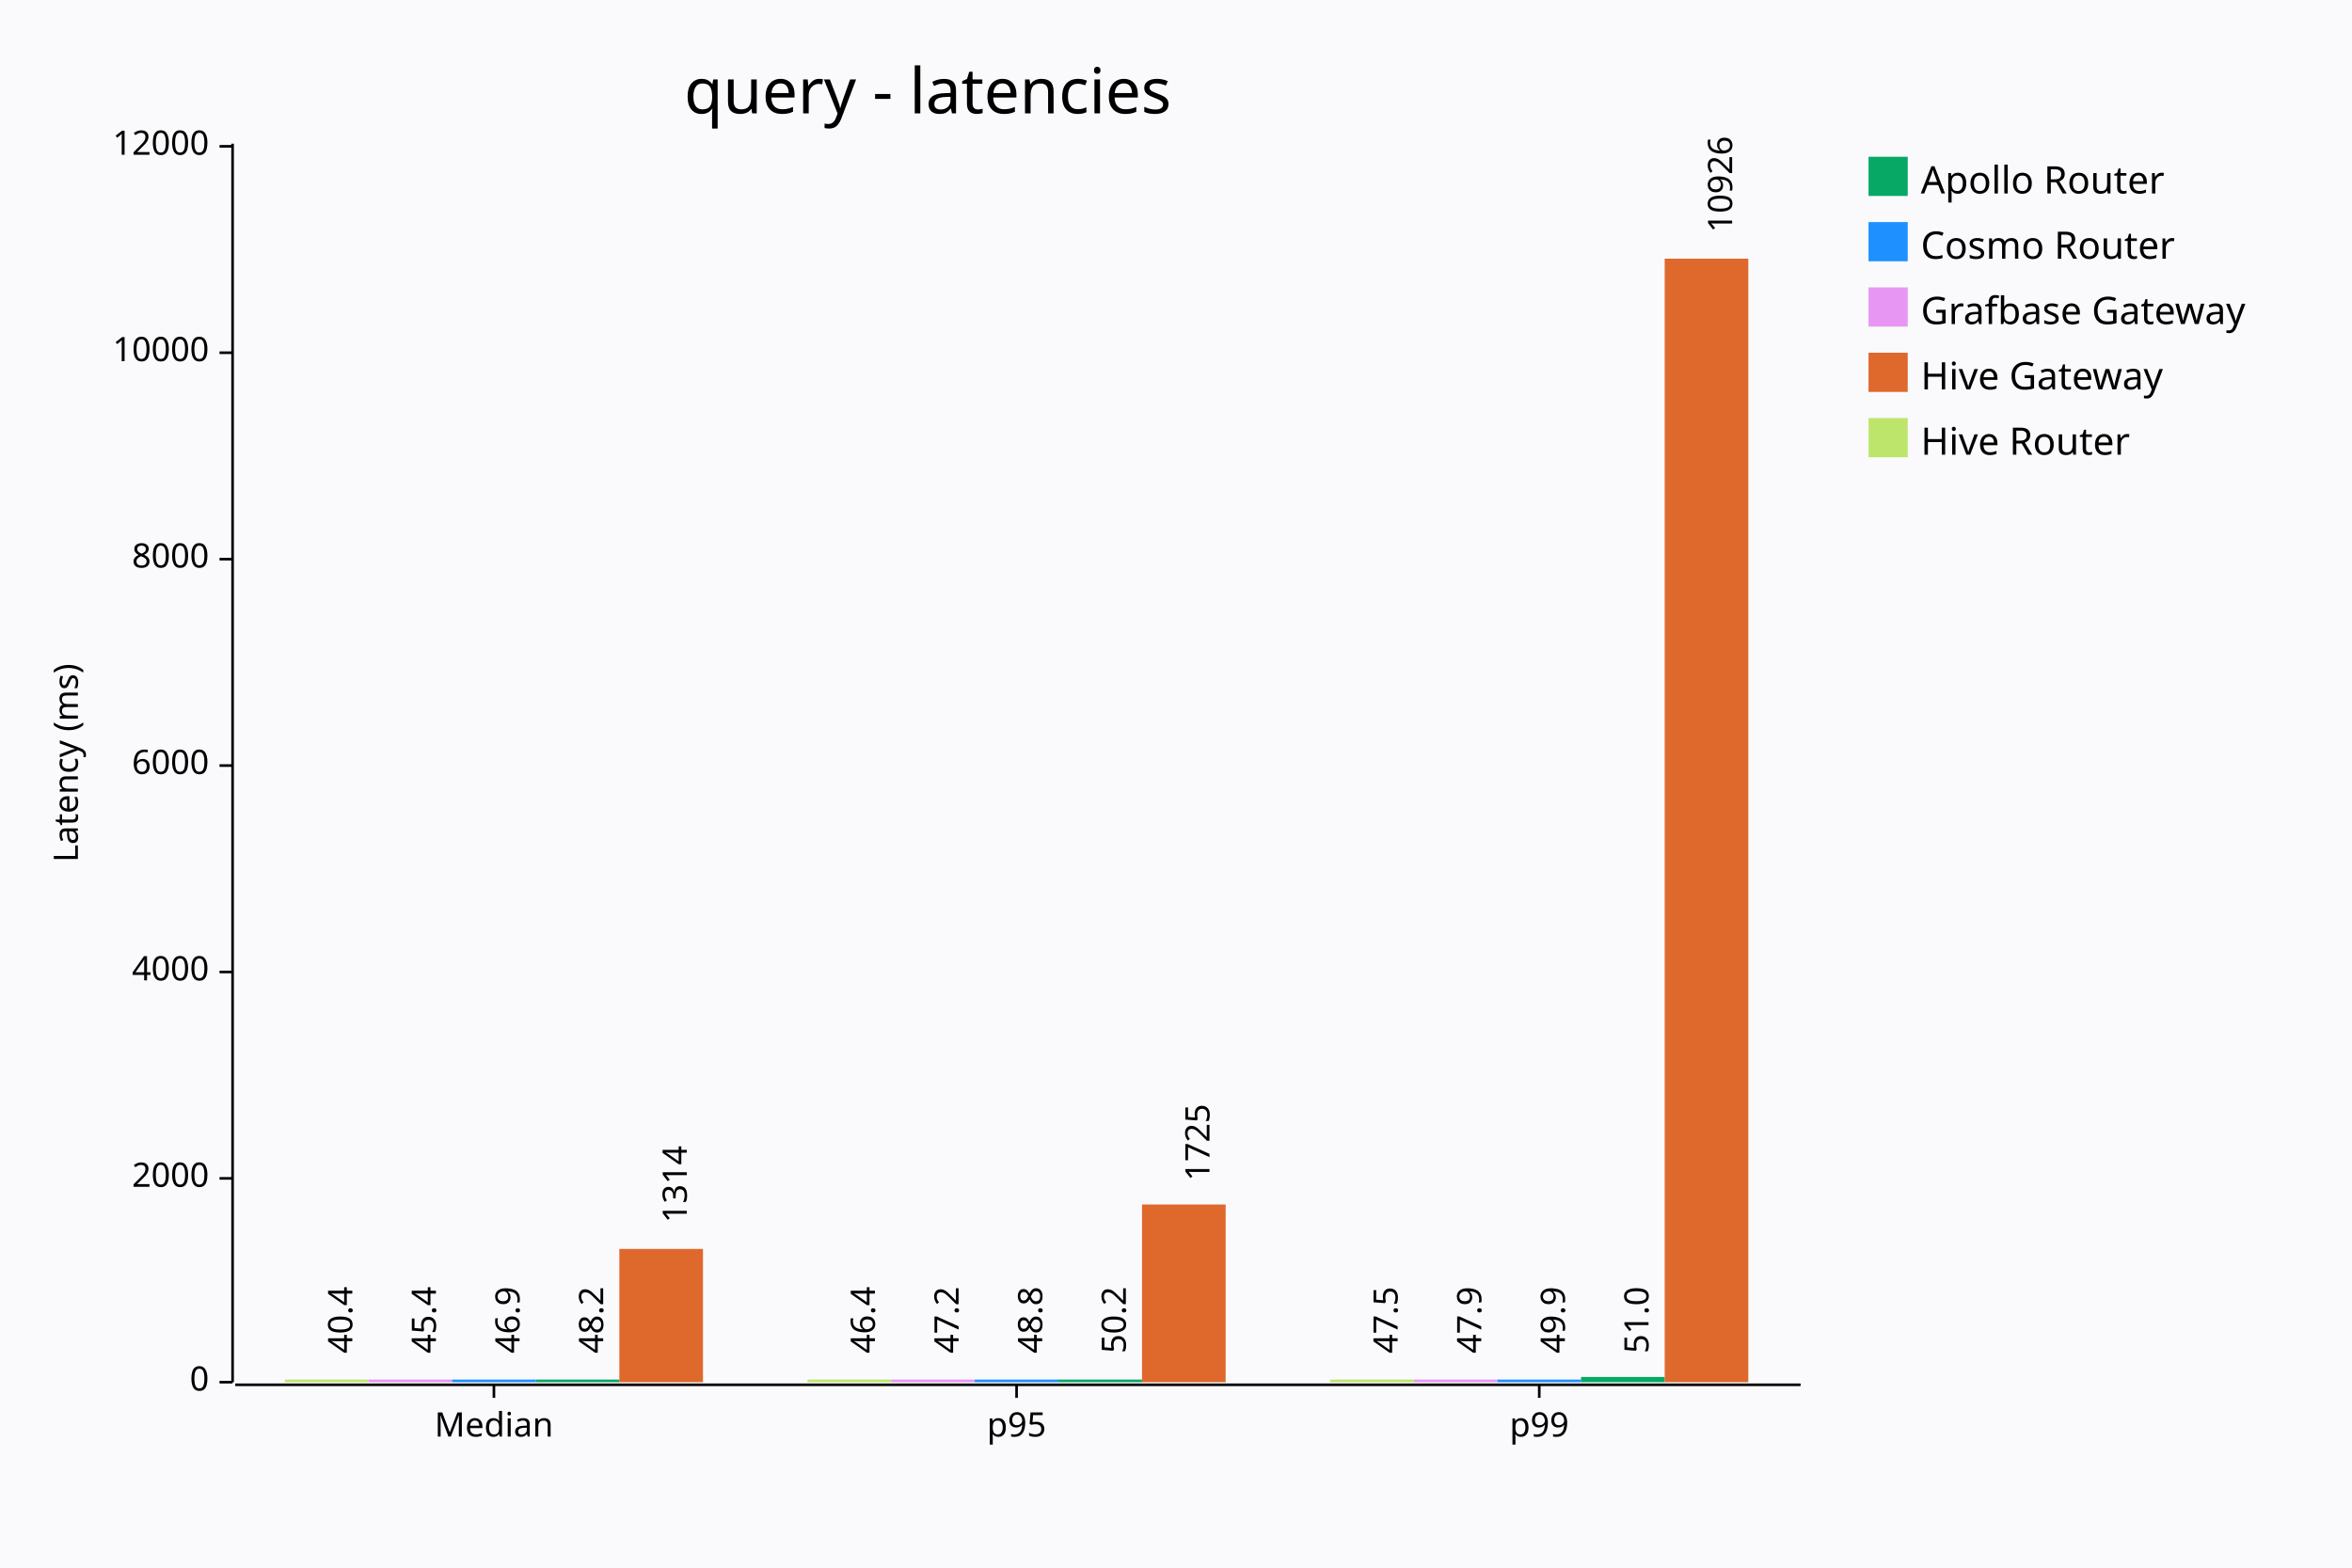
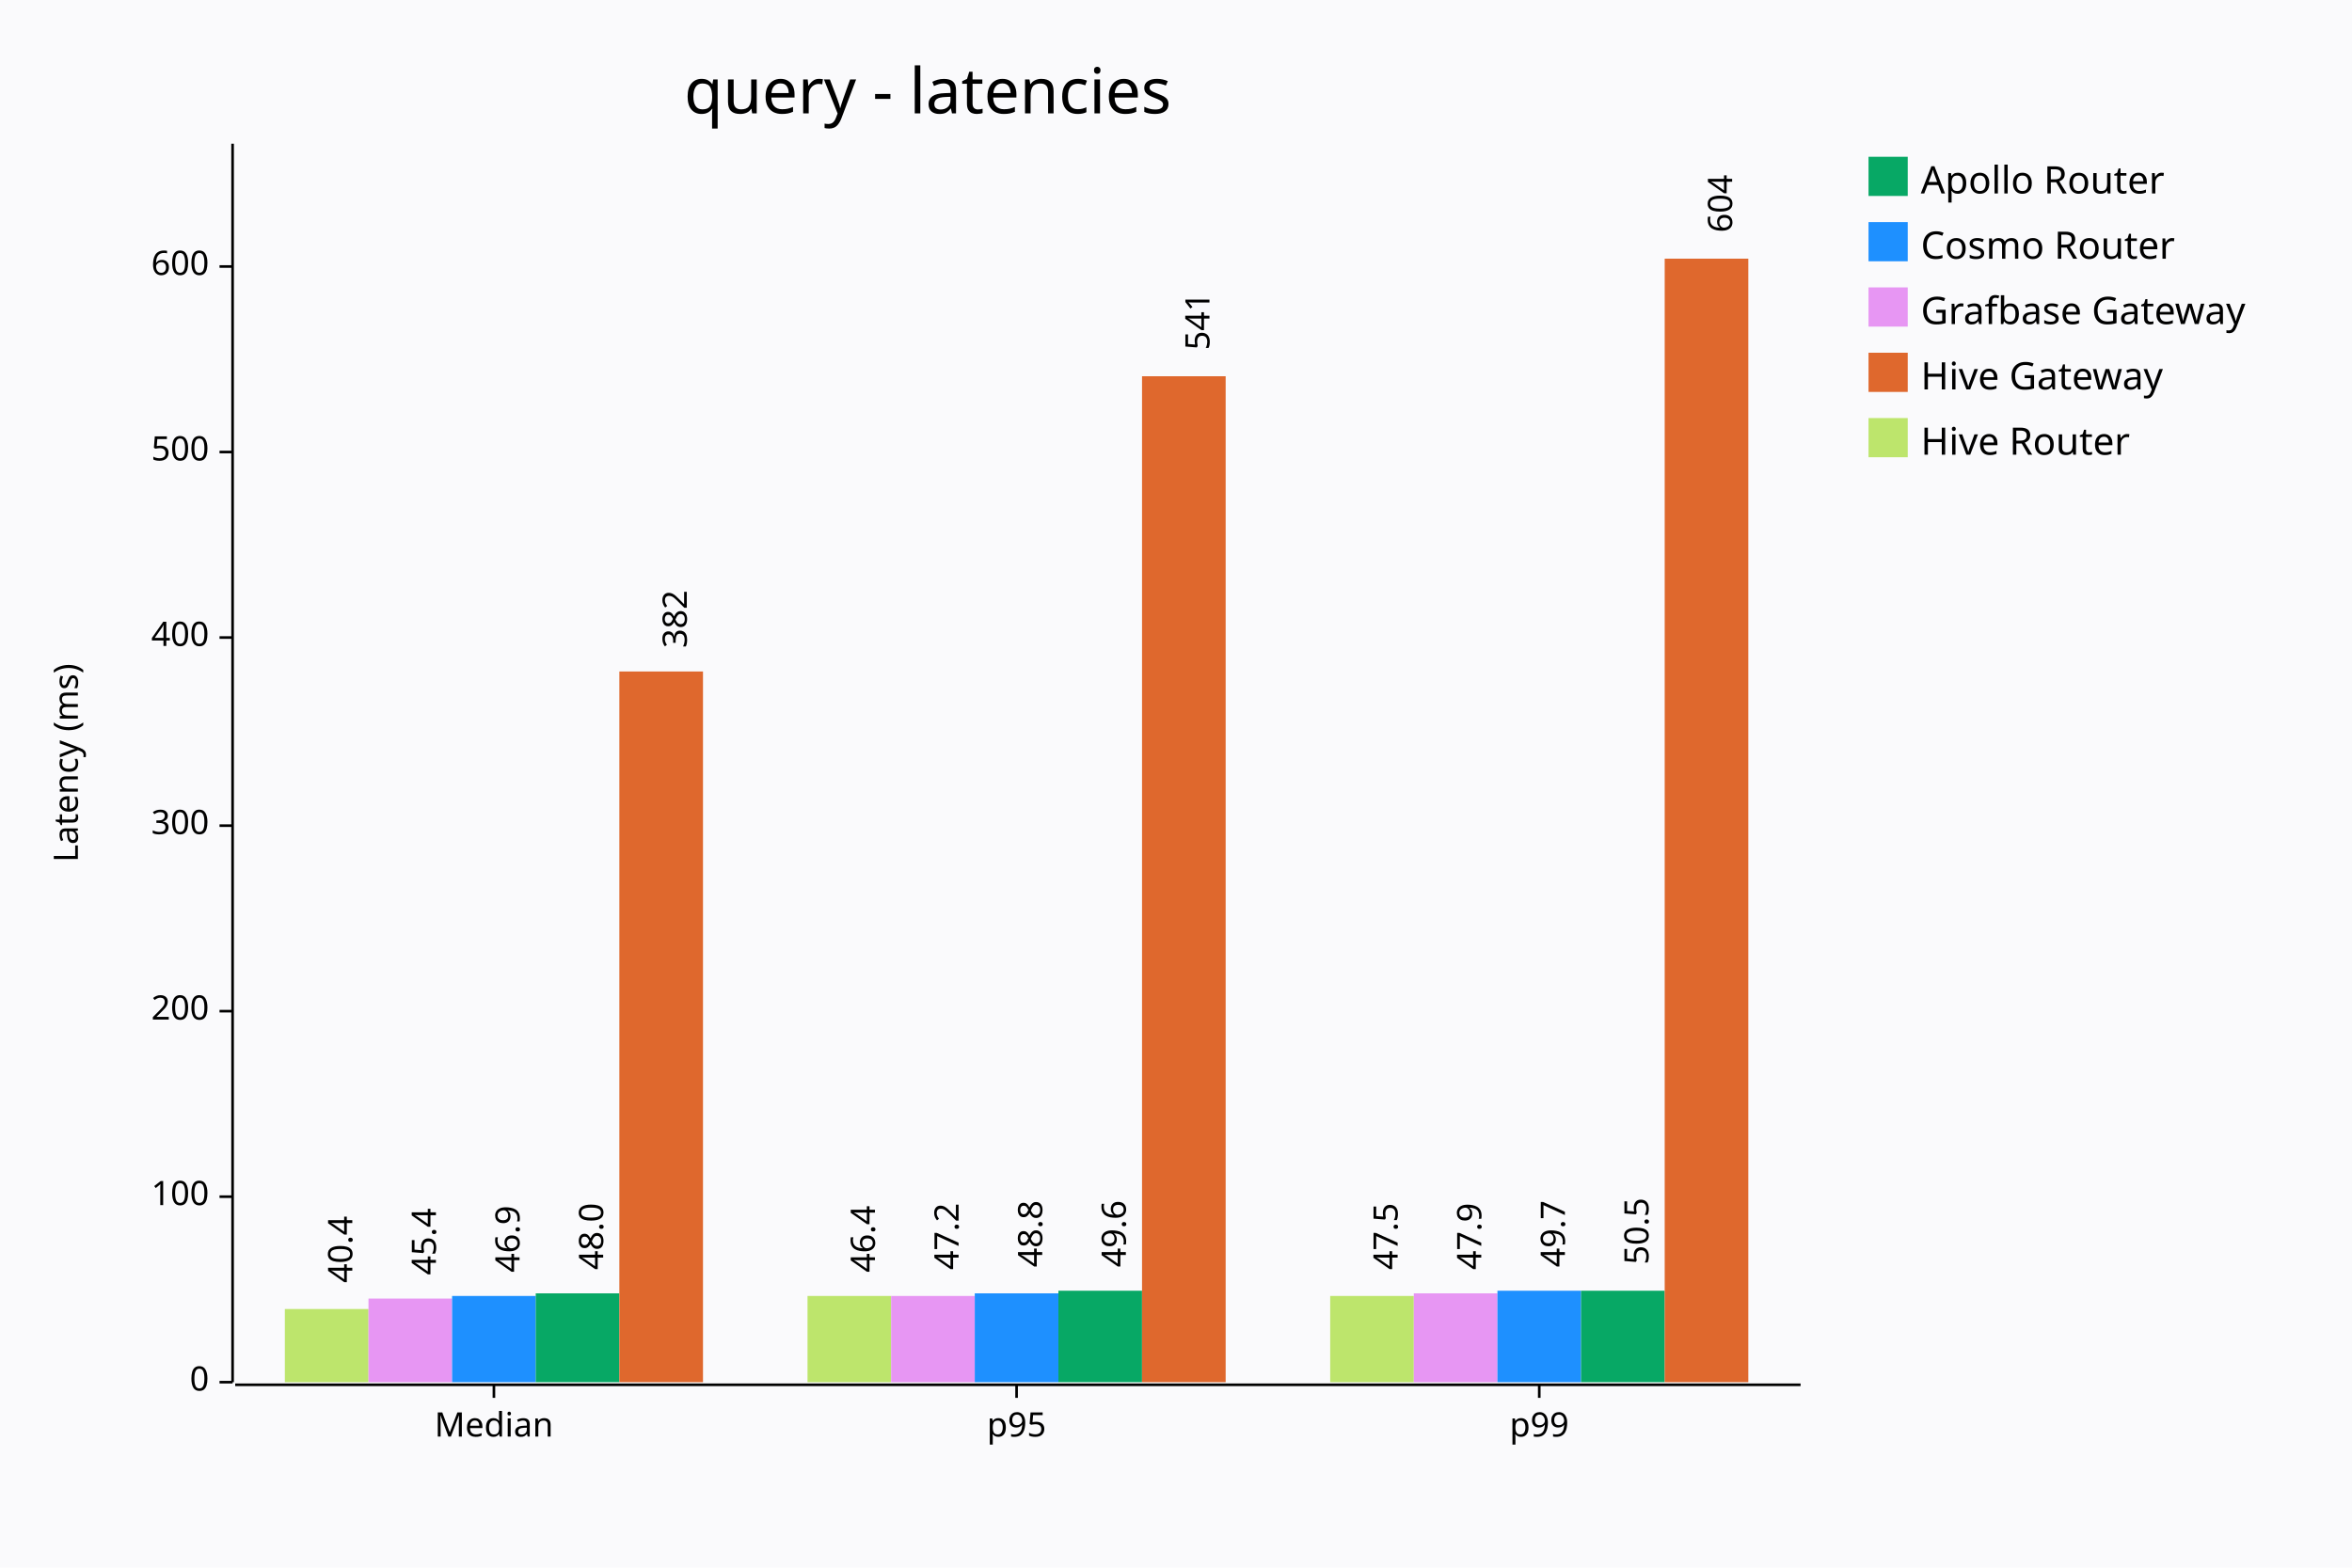
<svg xmlns="http://www.w3.org/2000/svg" width="900" height="600" viewBox="0 0 900 600">
  <rect x="0" y="0" width="900" height="600" opacity="1" fill="#FAFAFC" stroke="none" />
  <text x="355" y="25" dy="0.76em" text-anchor="middle" font-family="sans-serif" font-size="24.194" opacity="1" fill="#000000">
query - latencies
</text>
  <text x="20" y="292" dy="0.76em" text-anchor="middle" font-family="sans-serif" font-size="12.903" opacity="1" fill="#000000" transform="rotate(270, 20, 292)">
Latency (ms)
</text>
  <polyline fill="none" opacity="1" stroke="#000000" stroke-width="1" points="89,55 89,529 " />
  <text x="80" y="529" dy="0.5ex" text-anchor="end" font-family="sans-serif" font-size="12.903" opacity="1" fill="#000000">
0
</text>
  <polyline fill="none" opacity="1" stroke="#000000" stroke-width="1" points="84,529 89,529 " />
-   <text x="80" y="451" dy="0.5ex" text-anchor="end" font-family="sans-serif" font-size="12.903" opacity="1" fill="#000000">
- 2000
+   <text x="80" y="458" dy="0.5ex" text-anchor="end" font-family="sans-serif" font-size="12.903" opacity="1" fill="#000000">
+ 100
</text>
-   <polyline fill="none" opacity="1" stroke="#000000" stroke-width="1" points="84,451 89,451 " />
-   <text x="80" y="372" dy="0.5ex" text-anchor="end" font-family="sans-serif" font-size="12.903" opacity="1" fill="#000000">
- 4000
+   <polyline fill="none" opacity="1" stroke="#000000" stroke-width="1" points="84,458 89,458 " />
+   <text x="80" y="387" dy="0.5ex" text-anchor="end" font-family="sans-serif" font-size="12.903" opacity="1" fill="#000000">
+ 200
</text>
-   <polyline fill="none" opacity="1" stroke="#000000" stroke-width="1" points="84,372 89,372 " />
-   <text x="80" y="293" dy="0.5ex" text-anchor="end" font-family="sans-serif" font-size="12.903" opacity="1" fill="#000000">
- 6000
+   <polyline fill="none" opacity="1" stroke="#000000" stroke-width="1" points="84,387 89,387 " />
+   <text x="80" y="316" dy="0.5ex" text-anchor="end" font-family="sans-serif" font-size="12.903" opacity="1" fill="#000000">
+ 300
</text>
-   <polyline fill="none" opacity="1" stroke="#000000" stroke-width="1" points="84,293 89,293 " />
-   <text x="80" y="214" dy="0.5ex" text-anchor="end" font-family="sans-serif" font-size="12.903" opacity="1" fill="#000000">
- 8000
+   <polyline fill="none" opacity="1" stroke="#000000" stroke-width="1" points="84,316 89,316 " />
+   <text x="80" y="244" dy="0.5ex" text-anchor="end" font-family="sans-serif" font-size="12.903" opacity="1" fill="#000000">
+ 400
</text>
-   <polyline fill="none" opacity="1" stroke="#000000" stroke-width="1" points="84,214 89,214 " />
-   <text x="80" y="135" dy="0.5ex" text-anchor="end" font-family="sans-serif" font-size="12.903" opacity="1" fill="#000000">
- 10000
+   <polyline fill="none" opacity="1" stroke="#000000" stroke-width="1" points="84,244 89,244 " />
+   <text x="80" y="173" dy="0.5ex" text-anchor="end" font-family="sans-serif" font-size="12.903" opacity="1" fill="#000000">
+ 500
</text>
-   <polyline fill="none" opacity="1" stroke="#000000" stroke-width="1" points="84,135 89,135 " />
-   <text x="80" y="56" dy="0.5ex" text-anchor="end" font-family="sans-serif" font-size="12.903" opacity="1" fill="#000000">
- 12000
+   <polyline fill="none" opacity="1" stroke="#000000" stroke-width="1" points="84,173 89,173 " />
+   <text x="80" y="102" dy="0.5ex" text-anchor="end" font-family="sans-serif" font-size="12.903" opacity="1" fill="#000000">
+ 600
</text>
-   <polyline fill="none" opacity="1" stroke="#000000" stroke-width="1" points="84,56 89,56 " />
+   <polyline fill="none" opacity="1" stroke="#000000" stroke-width="1" points="84,102 89,102 " />
  <polyline fill="none" opacity="1" stroke="#000000" stroke-width="1" points="90,530 689,530 " />
  <text x="189" y="540" dy="0.76em" text-anchor="middle" font-family="sans-serif" font-size="12.903" opacity="1" fill="#000000">
Median
</text>
  <polyline fill="none" opacity="1" stroke="#000000" stroke-width="1" points="189,530 189,535 " />
  <text x="389" y="540" dy="0.76em" text-anchor="middle" font-family="sans-serif" font-size="12.903" opacity="1" fill="#000000">
p95
</text>
  <polyline fill="none" opacity="1" stroke="#000000" stroke-width="1" points="389,530 389,535 " />
  <text x="589" y="540" dy="0.76em" text-anchor="middle" font-family="sans-serif" font-size="12.903" opacity="1" fill="#000000">
p99
</text>
  <polyline fill="none" opacity="1" stroke="#000000" stroke-width="1" points="589,530 589,535 " />
-   <rect x="109" y="528" width="32" height="1" opacity="1" fill="#BDE56C" stroke="none" />
-   <rect x="309" y="528" width="32" height="1" opacity="1" fill="#BDE56C" stroke="none" />
-   <rect x="509" y="528" width="32" height="1" opacity="1" fill="#BDE56C" stroke="none" />
-   <text x="125" y="518" dy="0.76em" text-anchor="start" font-family="sans-serif" font-size="12.903" opacity="1" fill="#000000" transform="rotate(270, 125, 518)">
+   <rect x="109" y="501" width="32" height="28" opacity="1" fill="#BDE56C" stroke="none" />
+   <rect x="309" y="496" width="32" height="33" opacity="1" fill="#BDE56C" stroke="none" />
+   <rect x="509" y="496" width="32" height="33" opacity="1" fill="#BDE56C" stroke="none" />
+   <text x="125" y="491" dy="0.76em" text-anchor="start" font-family="sans-serif" font-size="12.903" opacity="1" fill="#000000" transform="rotate(270, 125, 491)">
40.4
</text>
-   <text x="325" y="518" dy="0.76em" text-anchor="start" font-family="sans-serif" font-size="12.903" opacity="1" fill="#000000" transform="rotate(270, 325, 518)">
+   <text x="325" y="487" dy="0.76em" text-anchor="start" font-family="sans-serif" font-size="12.903" opacity="1" fill="#000000" transform="rotate(270, 325, 487)">
46.4
</text>
-   <text x="525" y="518" dy="0.76em" text-anchor="start" font-family="sans-serif" font-size="12.903" opacity="1" fill="#000000" transform="rotate(270, 525, 518)">
+   <text x="525" y="486" dy="0.76em" text-anchor="start" font-family="sans-serif" font-size="12.903" opacity="1" fill="#000000" transform="rotate(270, 525, 486)">
47.5
</text>
-   <rect x="141" y="528" width="32" height="1" opacity="1" fill="#E796F3" stroke="none" />
-   <rect x="341" y="528" width="32" height="1" opacity="1" fill="#E796F3" stroke="none" />
-   <rect x="541" y="528" width="32" height="1" opacity="1" fill="#E796F3" stroke="none" />
-   <text x="157" y="518" dy="0.76em" text-anchor="start" font-family="sans-serif" font-size="12.903" opacity="1" fill="#000000" transform="rotate(270, 157, 518)">
+   <rect x="141" y="497" width="32" height="32" opacity="1" fill="#E796F3" stroke="none" />
+   <rect x="341" y="496" width="32" height="33" opacity="1" fill="#E796F3" stroke="none" />
+   <rect x="541" y="495" width="32" height="34" opacity="1" fill="#E796F3" stroke="none" />
+   <text x="157" y="488" dy="0.76em" text-anchor="start" font-family="sans-serif" font-size="12.903" opacity="1" fill="#000000" transform="rotate(270, 157, 488)">
45.4
</text>
-   <text x="357" y="518" dy="0.76em" text-anchor="start" font-family="sans-serif" font-size="12.903" opacity="1" fill="#000000" transform="rotate(270, 357, 518)">
+   <text x="357" y="486" dy="0.76em" text-anchor="start" font-family="sans-serif" font-size="12.903" opacity="1" fill="#000000" transform="rotate(270, 357, 486)">
47.2
</text>
-   <text x="557" y="518" dy="0.76em" text-anchor="start" font-family="sans-serif" font-size="12.903" opacity="1" fill="#000000" transform="rotate(270, 557, 518)">
+   <text x="557" y="486" dy="0.76em" text-anchor="start" font-family="sans-serif" font-size="12.903" opacity="1" fill="#000000" transform="rotate(270, 557, 486)">
47.9
</text>
-   <rect x="173" y="528" width="32" height="1" opacity="1" fill="#1E90FF" stroke="none" />
-   <rect x="373" y="528" width="32" height="1" opacity="1" fill="#1E90FF" stroke="none" />
-   <rect x="573" y="528" width="32" height="1" opacity="1" fill="#1E90FF" stroke="none" />
-   <text x="189" y="518" dy="0.76em" text-anchor="start" font-family="sans-serif" font-size="12.903" opacity="1" fill="#000000" transform="rotate(270, 189, 518)">
+   <rect x="173" y="496" width="32" height="33" opacity="1" fill="#1E90FF" stroke="none" />
+   <rect x="373" y="495" width="32" height="34" opacity="1" fill="#1E90FF" stroke="none" />
+   <rect x="573" y="494" width="32" height="35" opacity="1" fill="#1E90FF" stroke="none" />
+   <text x="189" y="487" dy="0.76em" text-anchor="start" font-family="sans-serif" font-size="12.903" opacity="1" fill="#000000" transform="rotate(270, 189, 487)">
46.9
</text>
-   <text x="389" y="518" dy="0.76em" text-anchor="start" font-family="sans-serif" font-size="12.903" opacity="1" fill="#000000" transform="rotate(270, 389, 518)">
+   <text x="389" y="485" dy="0.76em" text-anchor="start" font-family="sans-serif" font-size="12.903" opacity="1" fill="#000000" transform="rotate(270, 389, 485)">
48.8
</text>
-   <text x="589" y="518" dy="0.76em" text-anchor="start" font-family="sans-serif" font-size="12.903" opacity="1" fill="#000000" transform="rotate(270, 589, 518)">
- 49.9
+   <text x="589" y="485" dy="0.76em" text-anchor="start" font-family="sans-serif" font-size="12.903" opacity="1" fill="#000000" transform="rotate(270, 589, 485)">
+ 49.7
</text>
-   <rect x="205" y="528" width="32" height="1" opacity="1" fill="#07A865" stroke="none" />
-   <rect x="405" y="528" width="32" height="1" opacity="1" fill="#07A865" stroke="none" />
-   <rect x="605" y="527" width="32" height="2" opacity="1" fill="#07A865" stroke="none" />
-   <text x="221" y="518" dy="0.76em" text-anchor="start" font-family="sans-serif" font-size="12.903" opacity="1" fill="#000000" transform="rotate(270, 221, 518)">
- 48.2
+   <rect x="205" y="495" width="32" height="34" opacity="1" fill="#07A865" stroke="none" />
+   <rect x="405" y="494" width="32" height="35" opacity="1" fill="#07A865" stroke="none" />
+   <rect x="605" y="494" width="32" height="35" opacity="1" fill="#07A865" stroke="none" />
+   <text x="221" y="486" dy="0.76em" text-anchor="start" font-family="sans-serif" font-size="12.903" opacity="1" fill="#000000" transform="rotate(270, 221, 486)">
+ 48.0
</text>
-   <text x="421" y="518" dy="0.76em" text-anchor="start" font-family="sans-serif" font-size="12.903" opacity="1" fill="#000000" transform="rotate(270, 421, 518)">
- 50.2
+   <text x="421" y="485" dy="0.76em" text-anchor="start" font-family="sans-serif" font-size="12.903" opacity="1" fill="#000000" transform="rotate(270, 421, 485)">
+ 49.6
</text>
-   <text x="621" y="518" dy="0.76em" text-anchor="start" font-family="sans-serif" font-size="12.903" opacity="1" fill="#000000" transform="rotate(270, 621, 518)">
- 51.0
+   <text x="621" y="484" dy="0.76em" text-anchor="start" font-family="sans-serif" font-size="12.903" opacity="1" fill="#000000" transform="rotate(270, 621, 484)">
+ 50.5
</text>
-   <rect x="237" y="478" width="32" height="51" opacity="1" fill="#DF682D" stroke="none" />
-   <rect x="437" y="461" width="32" height="68" opacity="1" fill="#DF682D" stroke="none" />
+   <rect x="237" y="257" width="32" height="272" opacity="1" fill="#DF682D" stroke="none" />
+   <rect x="437" y="144" width="32" height="385" opacity="1" fill="#DF682D" stroke="none" />
  <rect x="637" y="99" width="32" height="430" opacity="1" fill="#DF682D" stroke="none" />
-   <text x="253" y="468" dy="0.76em" text-anchor="start" font-family="sans-serif" font-size="12.903" opacity="1" fill="#000000" transform="rotate(270, 253, 468)">
- 1314
+   <text x="253" y="248" dy="0.76em" text-anchor="start" font-family="sans-serif" font-size="12.903" opacity="1" fill="#000000" transform="rotate(270, 253, 248)">
+ 382
</text>
-   <text x="453" y="452" dy="0.76em" text-anchor="start" font-family="sans-serif" font-size="12.903" opacity="1" fill="#000000" transform="rotate(270, 453, 452)">
- 1725
+   <text x="453" y="134" dy="0.76em" text-anchor="start" font-family="sans-serif" font-size="12.903" opacity="1" fill="#000000" transform="rotate(270, 453, 134)">
+ 541
</text>
  <text x="653" y="89" dy="0.76em" text-anchor="start" font-family="sans-serif" font-size="12.903" opacity="1" fill="#000000" transform="rotate(270, 653, 89)">
- 10926
+ 604
</text>
  <rect x="715" y="60" width="15" height="15" opacity="1" fill="#07A865" stroke="none" />
  <text x="735" y="63" dy="0.76em" text-anchor="start" font-family="sans-serif" font-size="14.516" opacity="1" fill="#000000">
Apollo Router
</text>
  <rect x="715" y="85" width="15" height="15" opacity="1" fill="#1E90FF" stroke="none" />
  <text x="735" y="88" dy="0.76em" text-anchor="start" font-family="sans-serif" font-size="14.516" opacity="1" fill="#000000">
Cosmo Router
</text>
  <rect x="715" y="110" width="15" height="15" opacity="1" fill="#E796F3" stroke="none" />
  <text x="735" y="113" dy="0.76em" text-anchor="start" font-family="sans-serif" font-size="14.516" opacity="1" fill="#000000">
Grafbase Gateway
</text>
  <rect x="715" y="135" width="15" height="15" opacity="1" fill="#DF682D" stroke="none" />
  <text x="735" y="138" dy="0.76em" text-anchor="start" font-family="sans-serif" font-size="14.516" opacity="1" fill="#000000">
Hive Gateway
</text>
  <rect x="715" y="160" width="15" height="15" opacity="1" fill="#BDE56C" stroke="none" />
  <text x="735" y="163" dy="0.76em" text-anchor="start" font-family="sans-serif" font-size="14.516" opacity="1" fill="#000000">
Hive Router
</text>
</svg>
